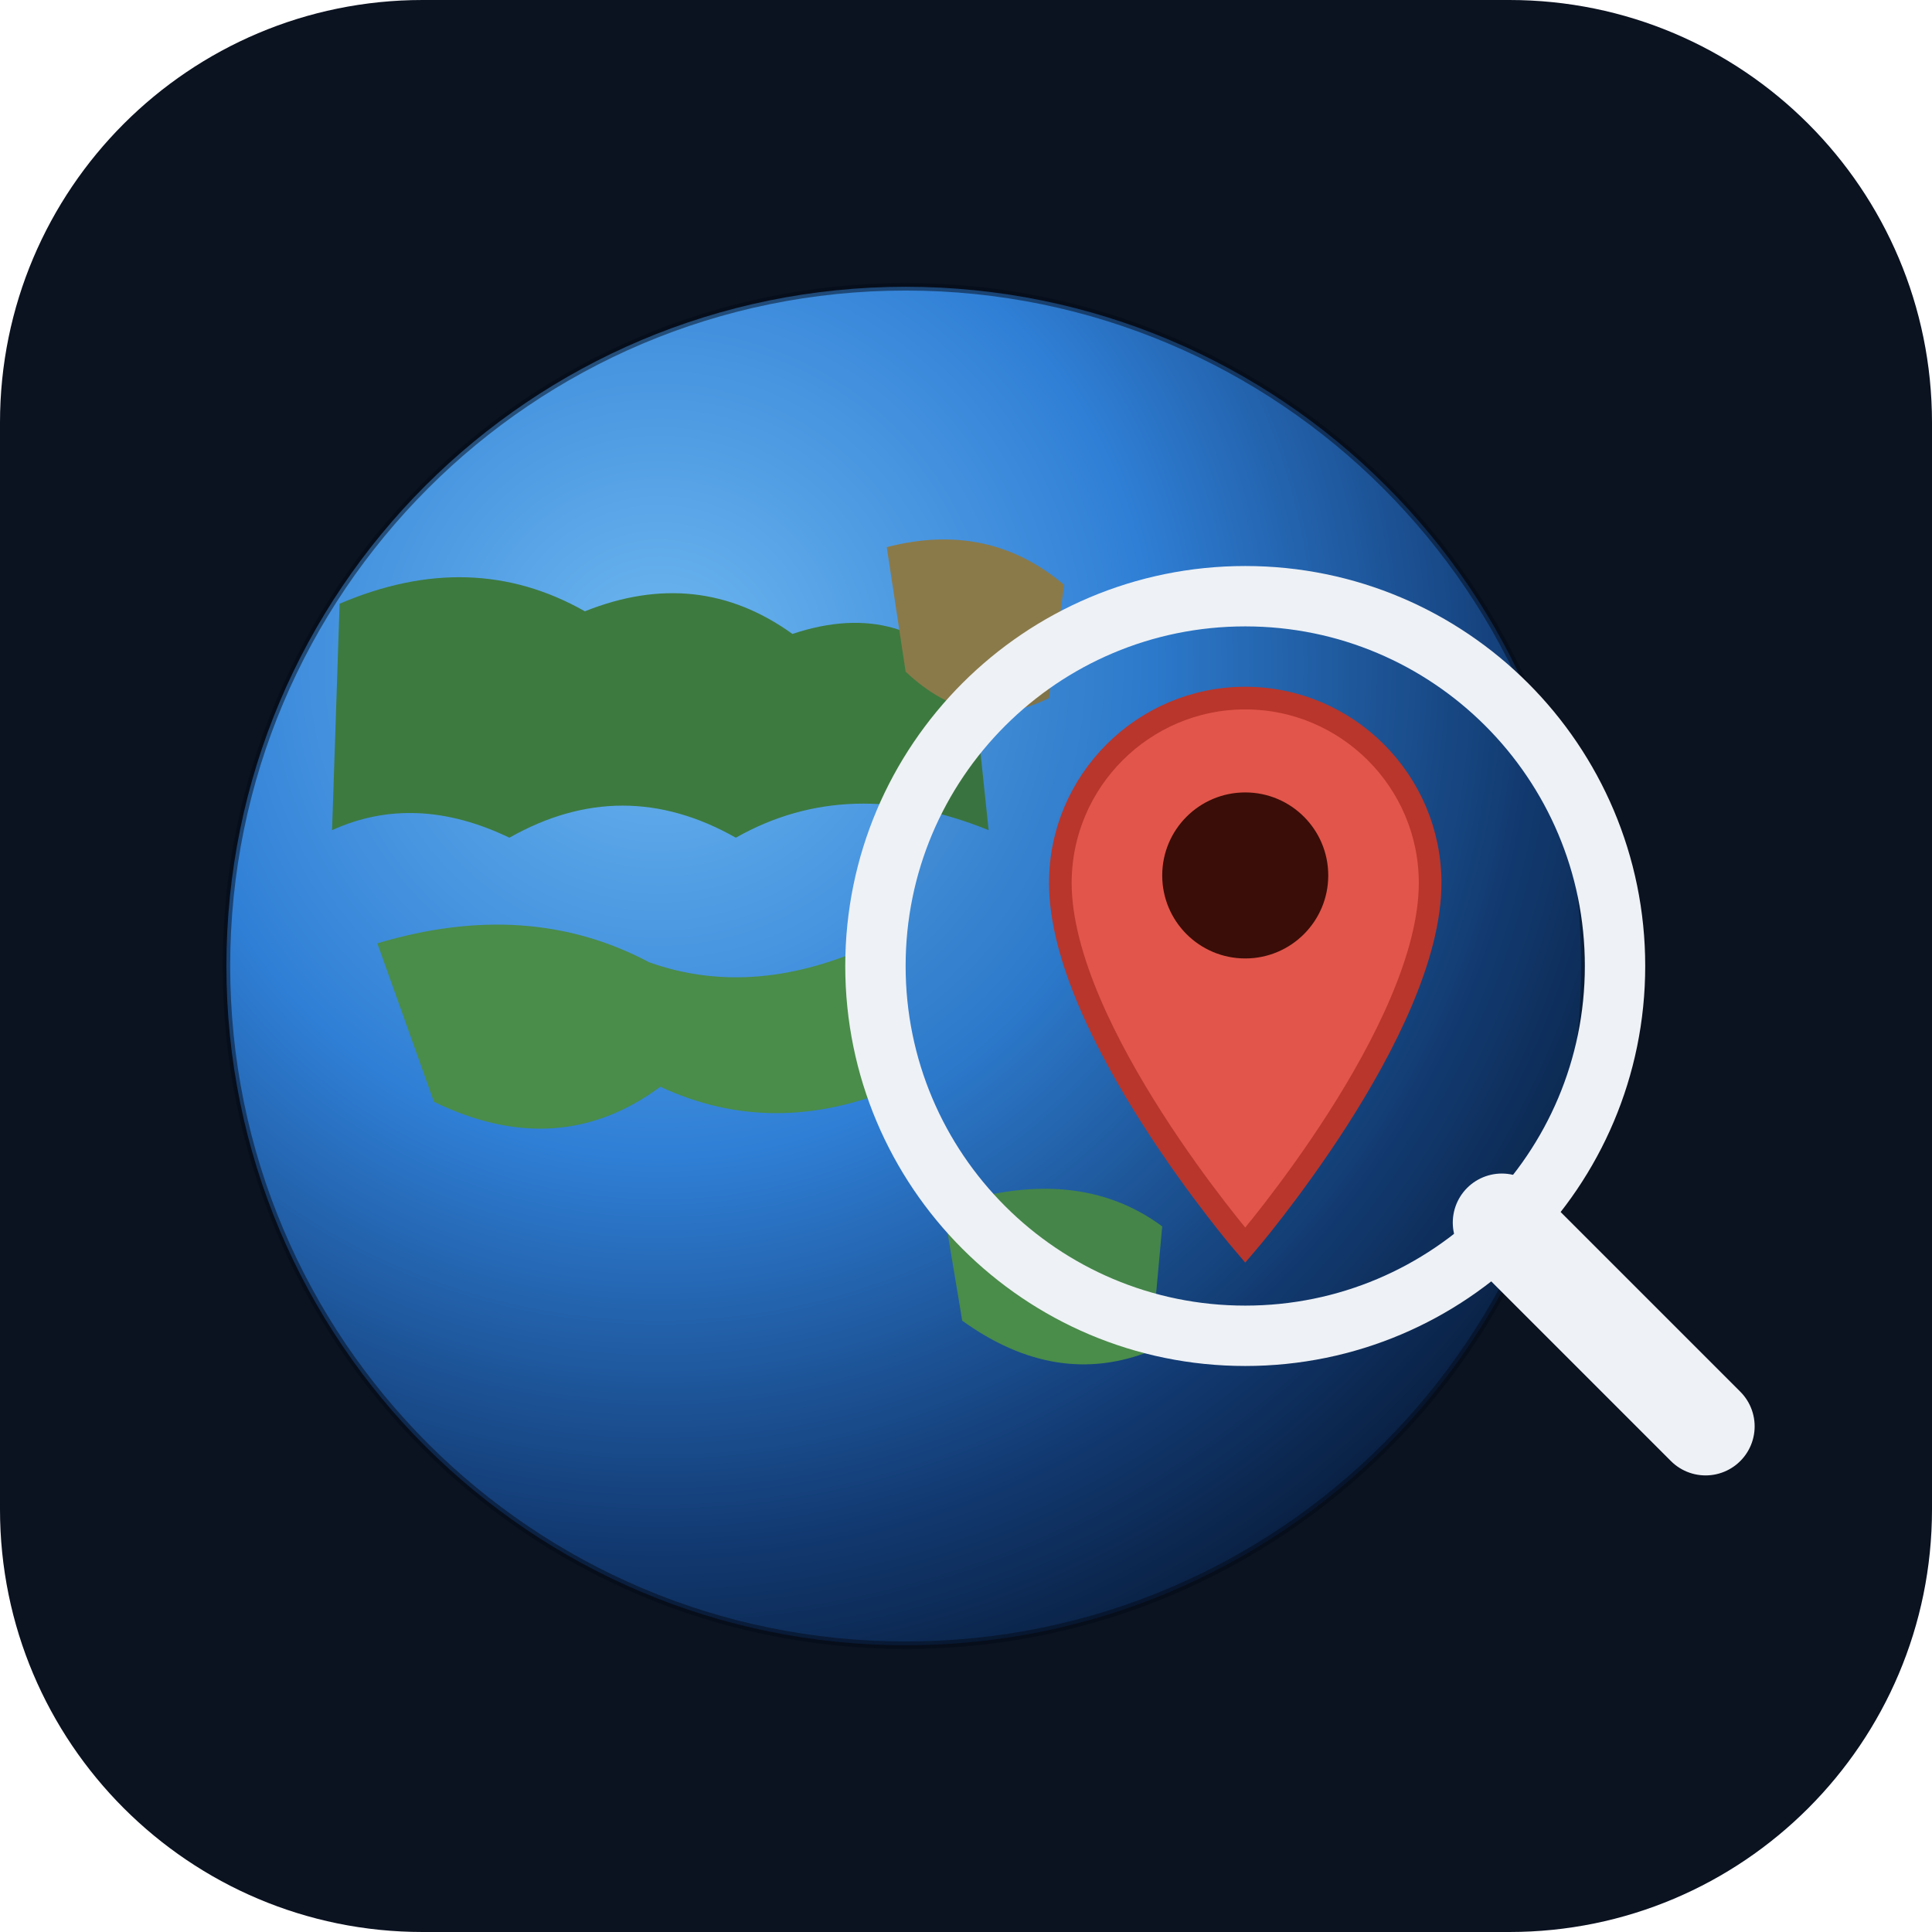
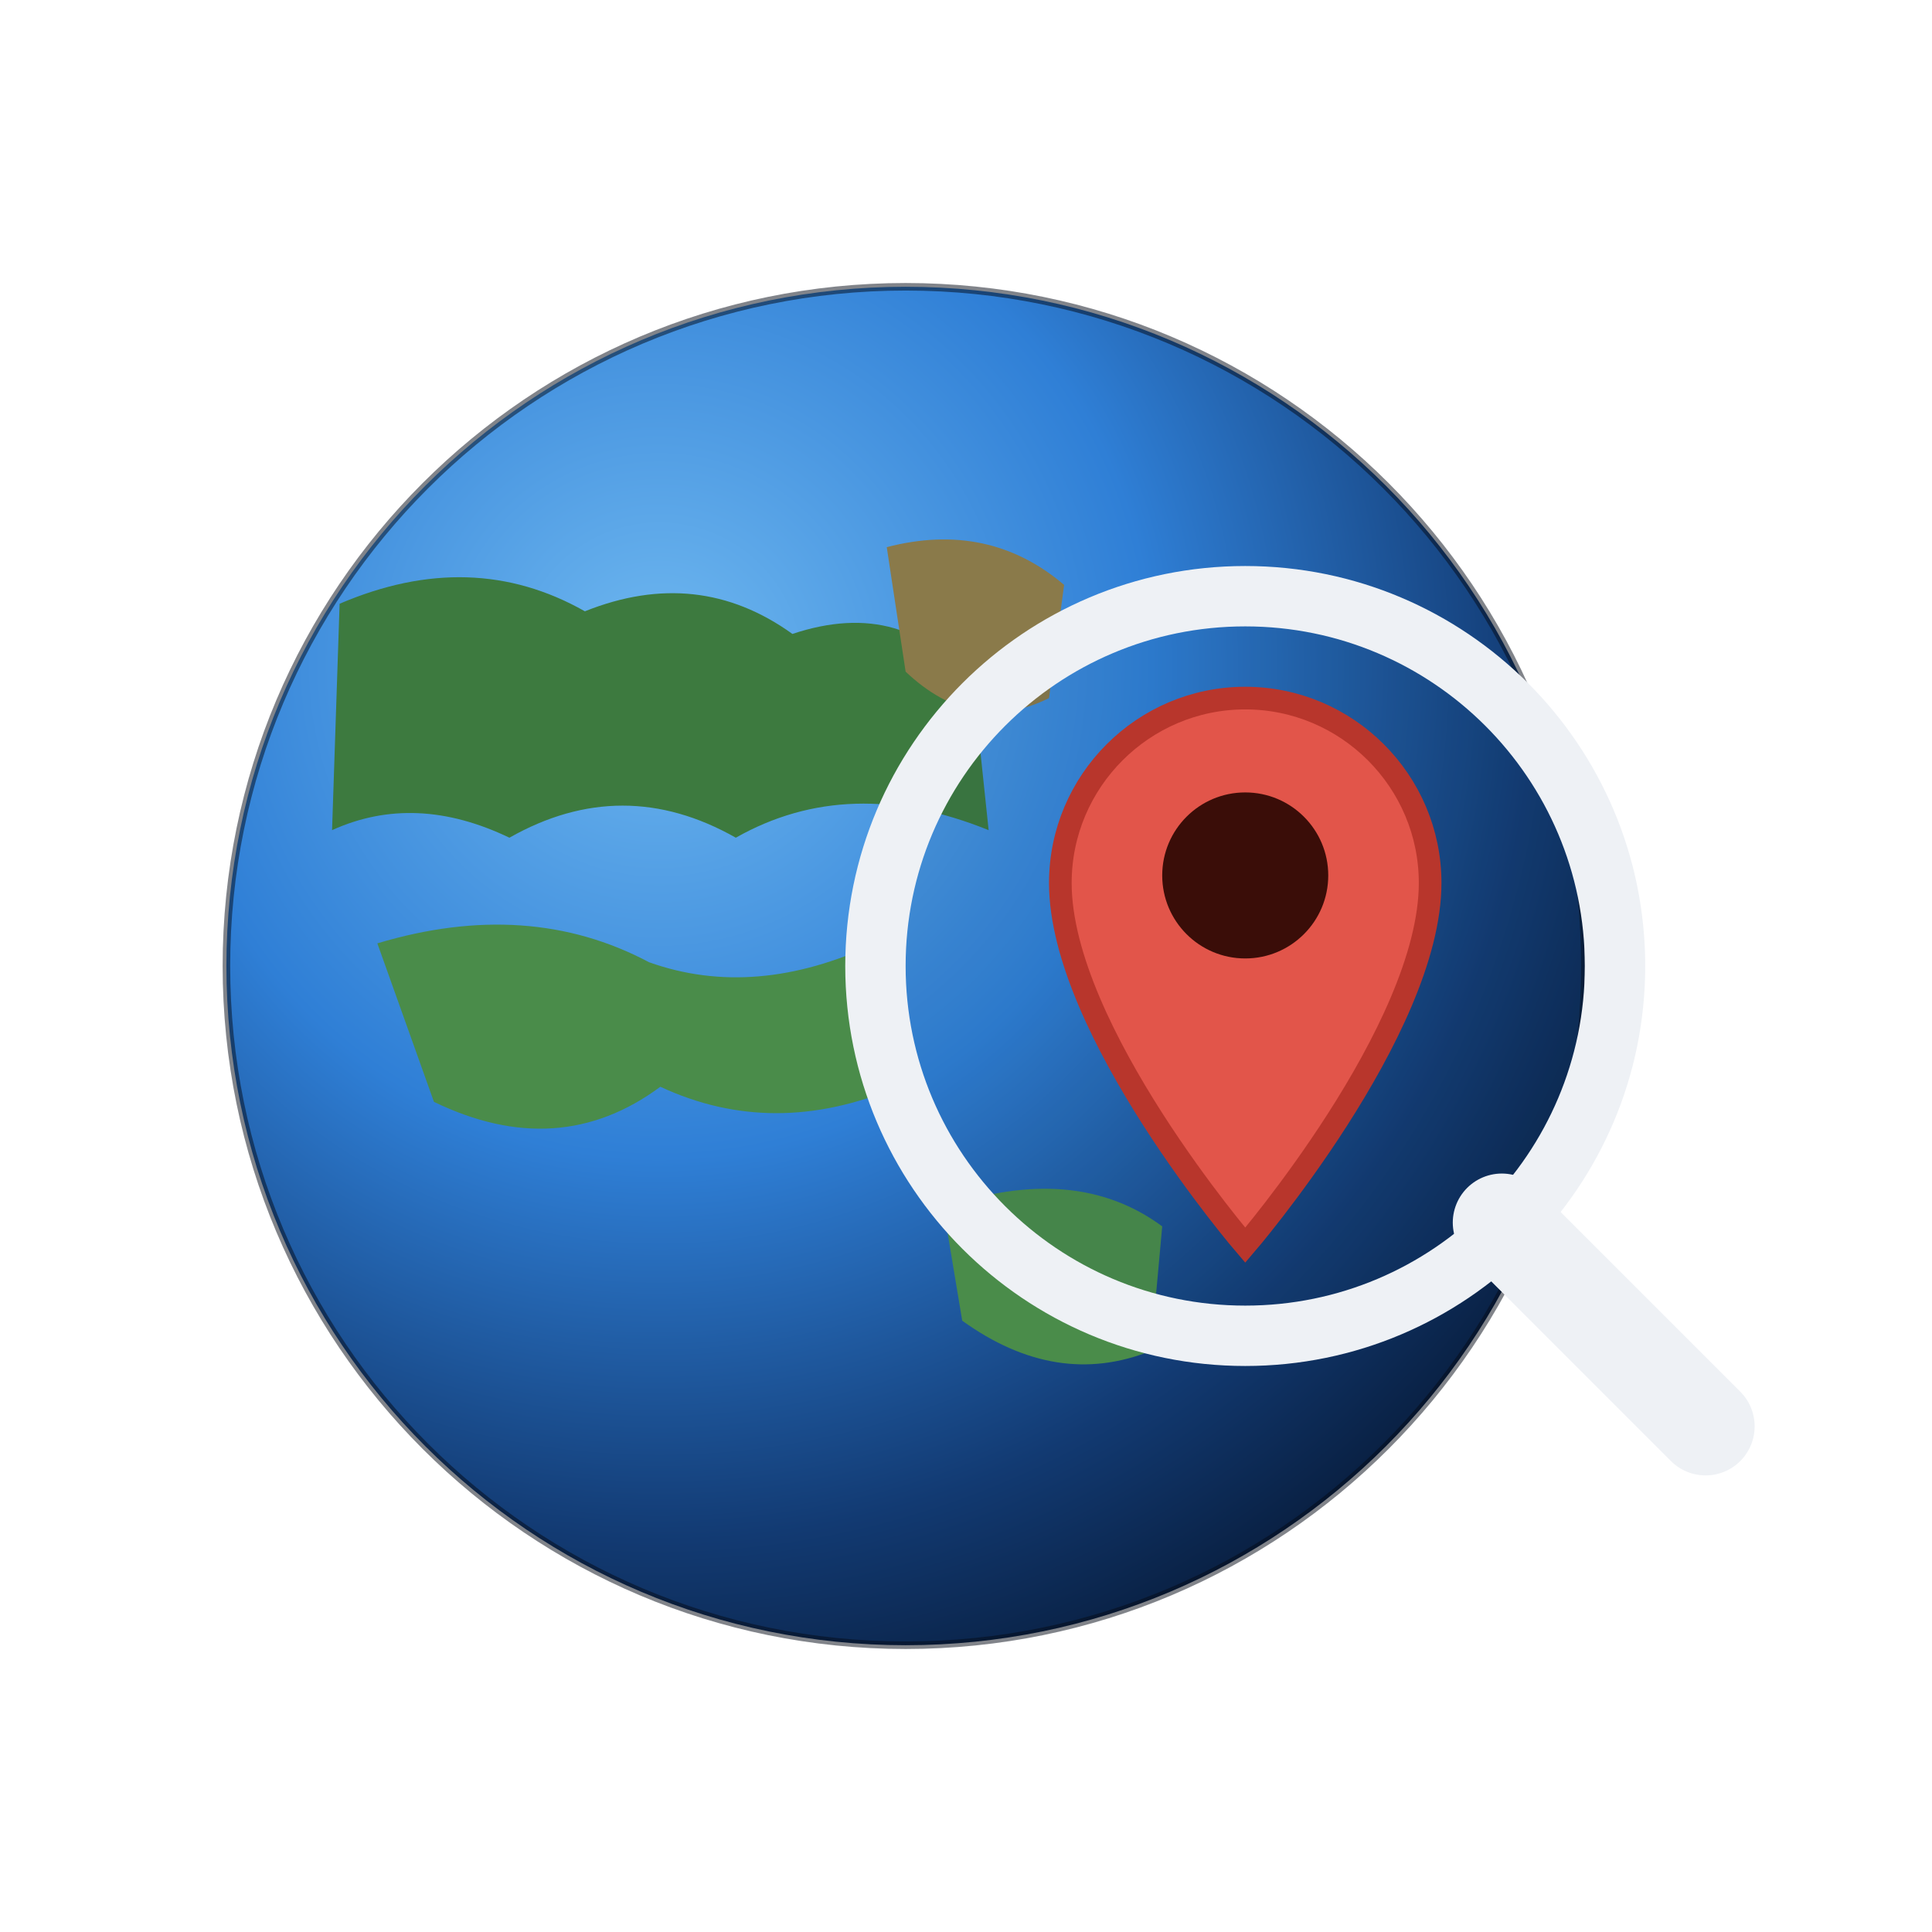
<svg xmlns="http://www.w3.org/2000/svg" width="512" height="512" viewBox="0 0 512 512">
-   <rect width="512" height="512" rx="112" fill="#0b1220" />
  <defs>
-     <clipPath id="globeClipL">
+     <clipPath id="globeClipM">
      <circle cx="240" cy="256" r="180" />
    </clipPath>
-     <radialGradient id="globeShadeL" cx="32%" cy="28%" r="80%">
+     <radialGradient id="globeShadeM" cx="32%" cy="28%" r="80%">
      <stop offset="0%" stop-color="#6fb8f0" />
      <stop offset="45%" stop-color="#2f7fd6" />
      <stop offset="80%" stop-color="#123a72" />
      <stop offset="100%" stop-color="#081d3d" />
    </radialGradient>
  </defs>
-   <circle cx="240" cy="256" r="180" fill="url(#globeShadeL)" />
-   <g clip-path="url(#globeClipL)">
+   <circle cx="240" cy="256" r="180" fill="url(#globeShadeM)" />
+   <g clip-path="url(#globeClipM)">
    <path d="M90 160 Q125 145 155 162 Q185 150 210 168 Q240 158 258 182 L262 220 Q225 205 195 222 Q165 205 135 222 Q110 210 88 220 Z" fill="#3d7a3f" />
    <path d="M100 250 Q140 238 172 255 Q200 265 232 250 L238 288 Q205 302 175 288 Q148 308 115 292 Z" fill="#4a8c4a" />
    <path d="M235 145 Q262 138 282 155 L278 185 Q258 195 240 178 Z" fill="#8a7a4a" />
    <path d="M250 320 Q285 308 308 325 L305 358 Q280 368 255 350 Z" fill="#4a8c4a" />
  </g>
  <circle cx="240" cy="256" r="180" fill="none" stroke="#040a16" stroke-width="2" opacity="0.5" />
  <circle cx="330" cy="256" r="98" fill="#0f2f4f" opacity="0.08" />
  <path d="M330 185 C303 185 281 207 281 234 C281 273 330 330 330 330 C330 330 379 273 379 234 C379 207 357 185 330 185 Z" fill="#e2554a" stroke="#b8362c" stroke-width="6" />
  <circle cx="330" cy="232" r="22" fill="#3a0d08" />
  <circle cx="330" cy="256" r="98" fill="none" stroke="#eef1f5" stroke-width="16" />
  <line x1="398" y1="324" x2="452" y2="378" stroke="#eef1f5" stroke-width="26" stroke-linecap="round" />
</svg>
